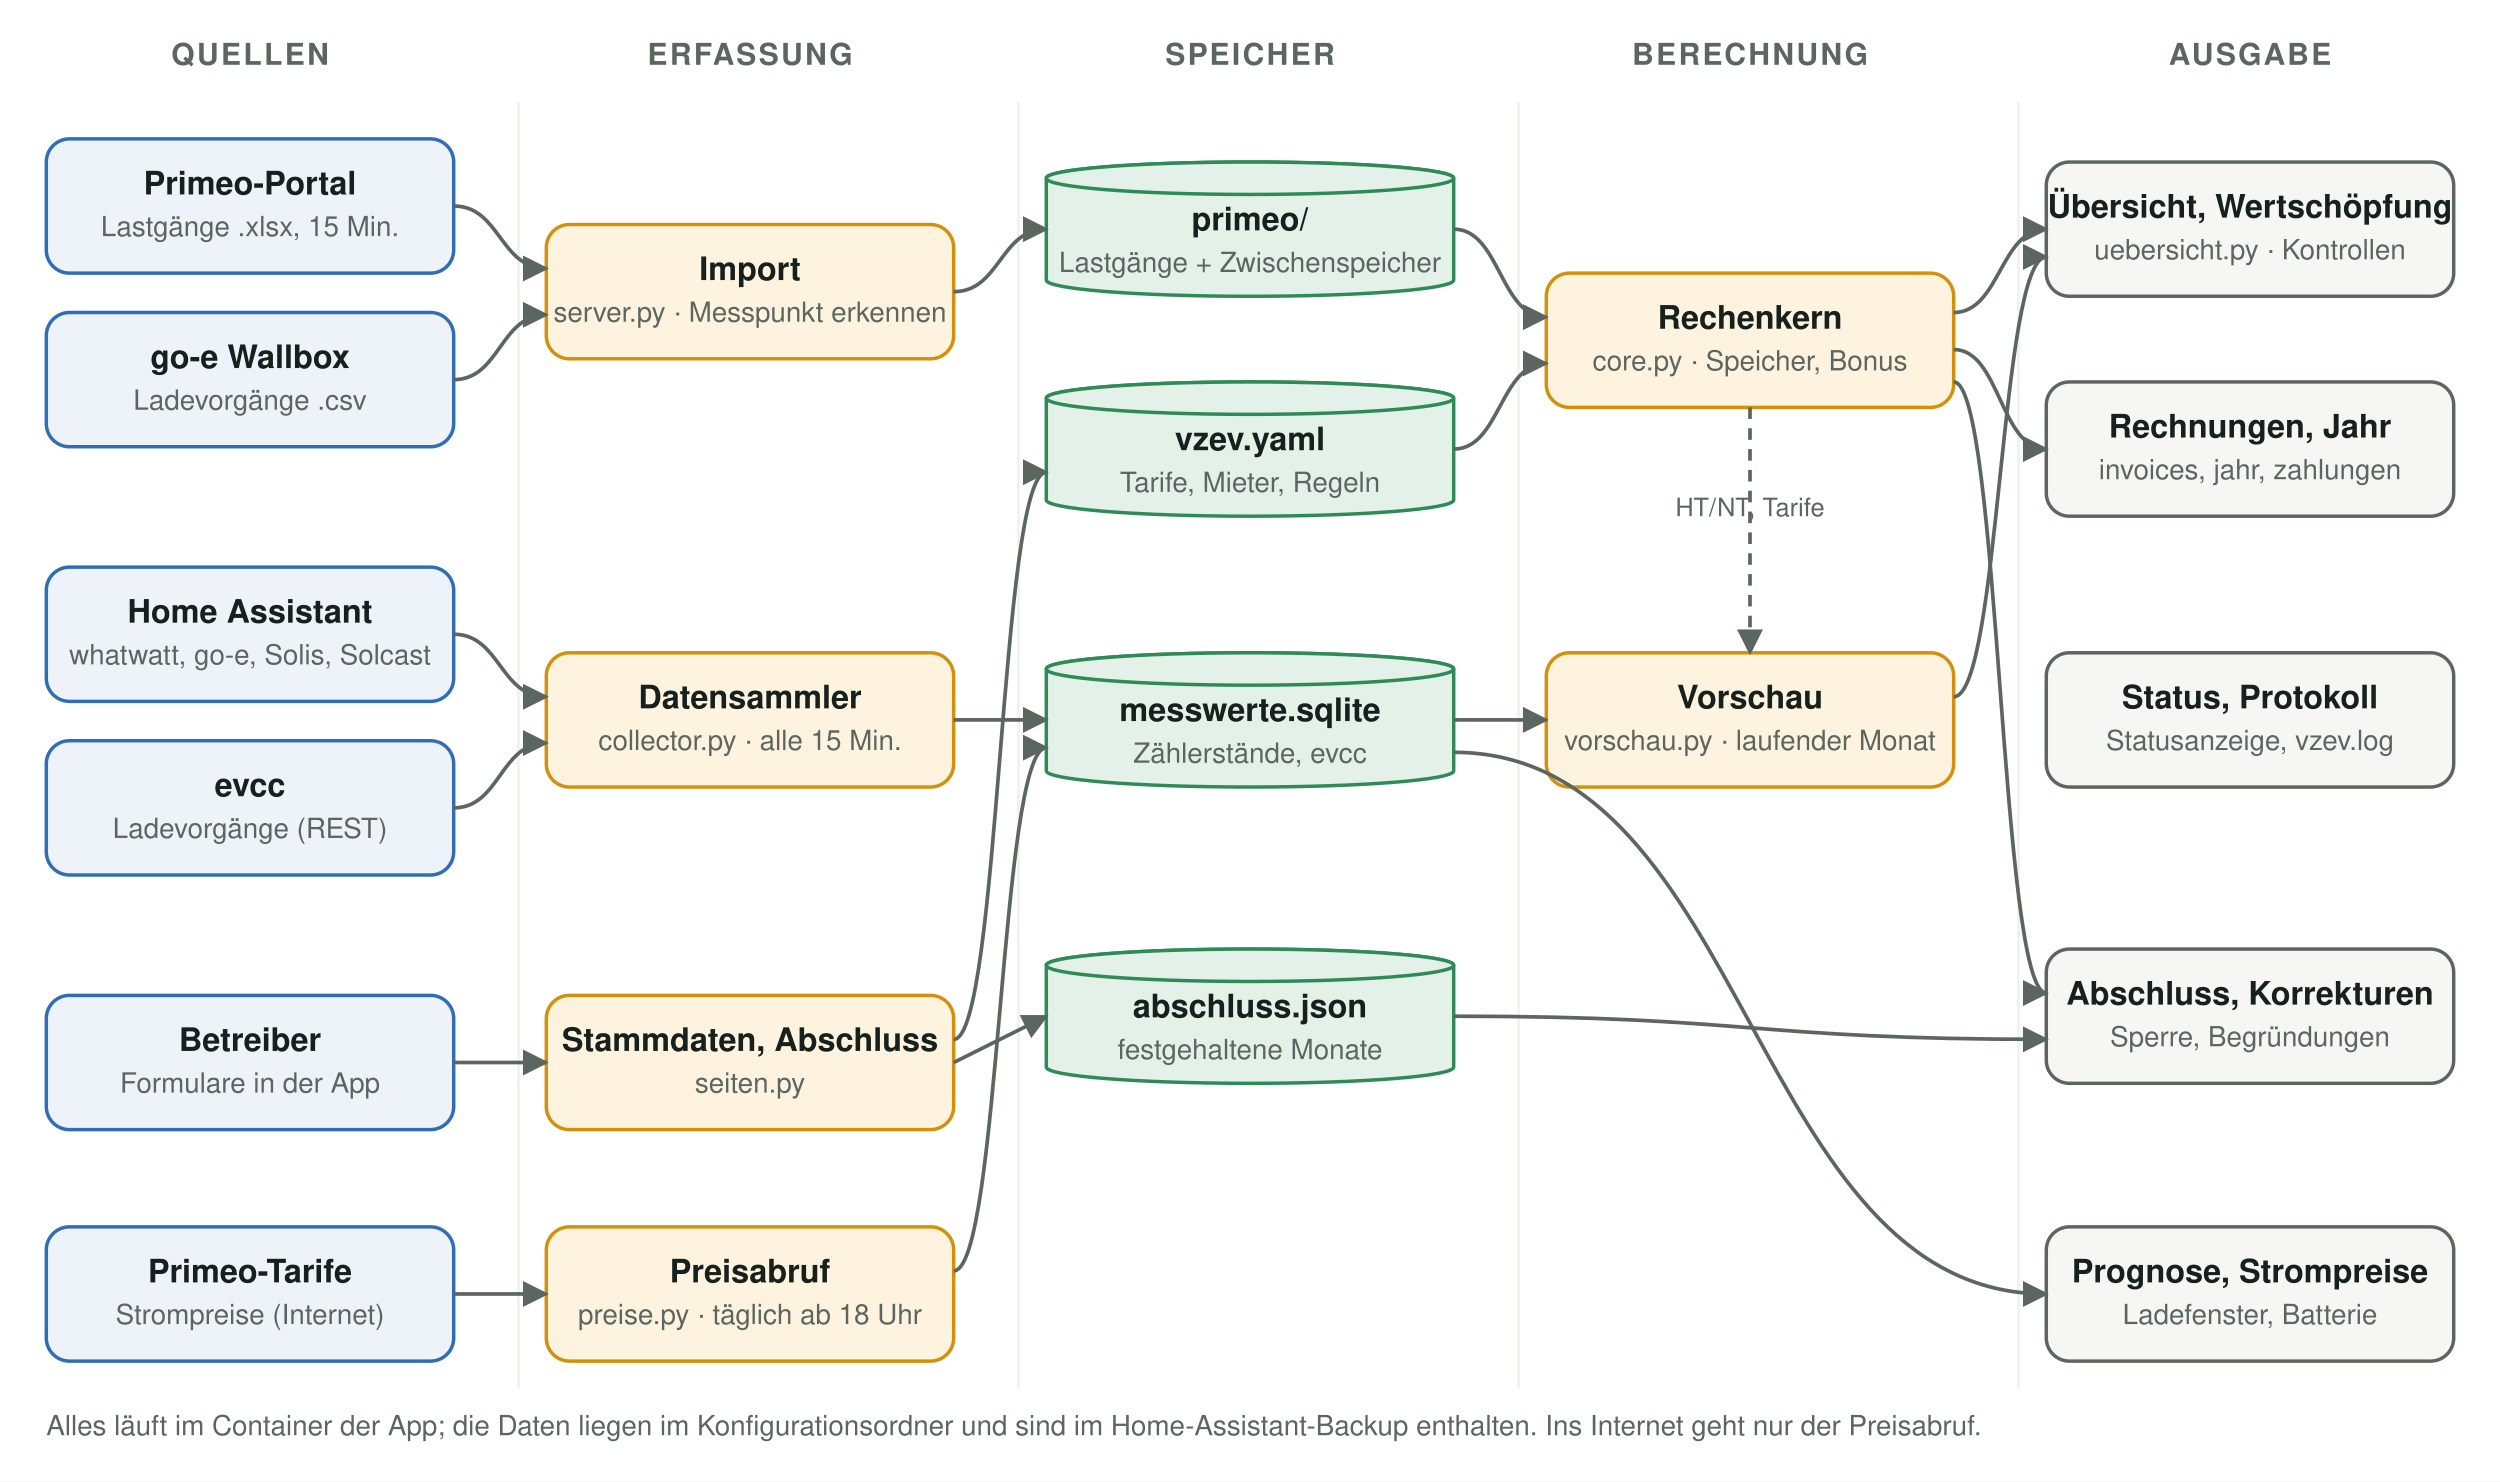
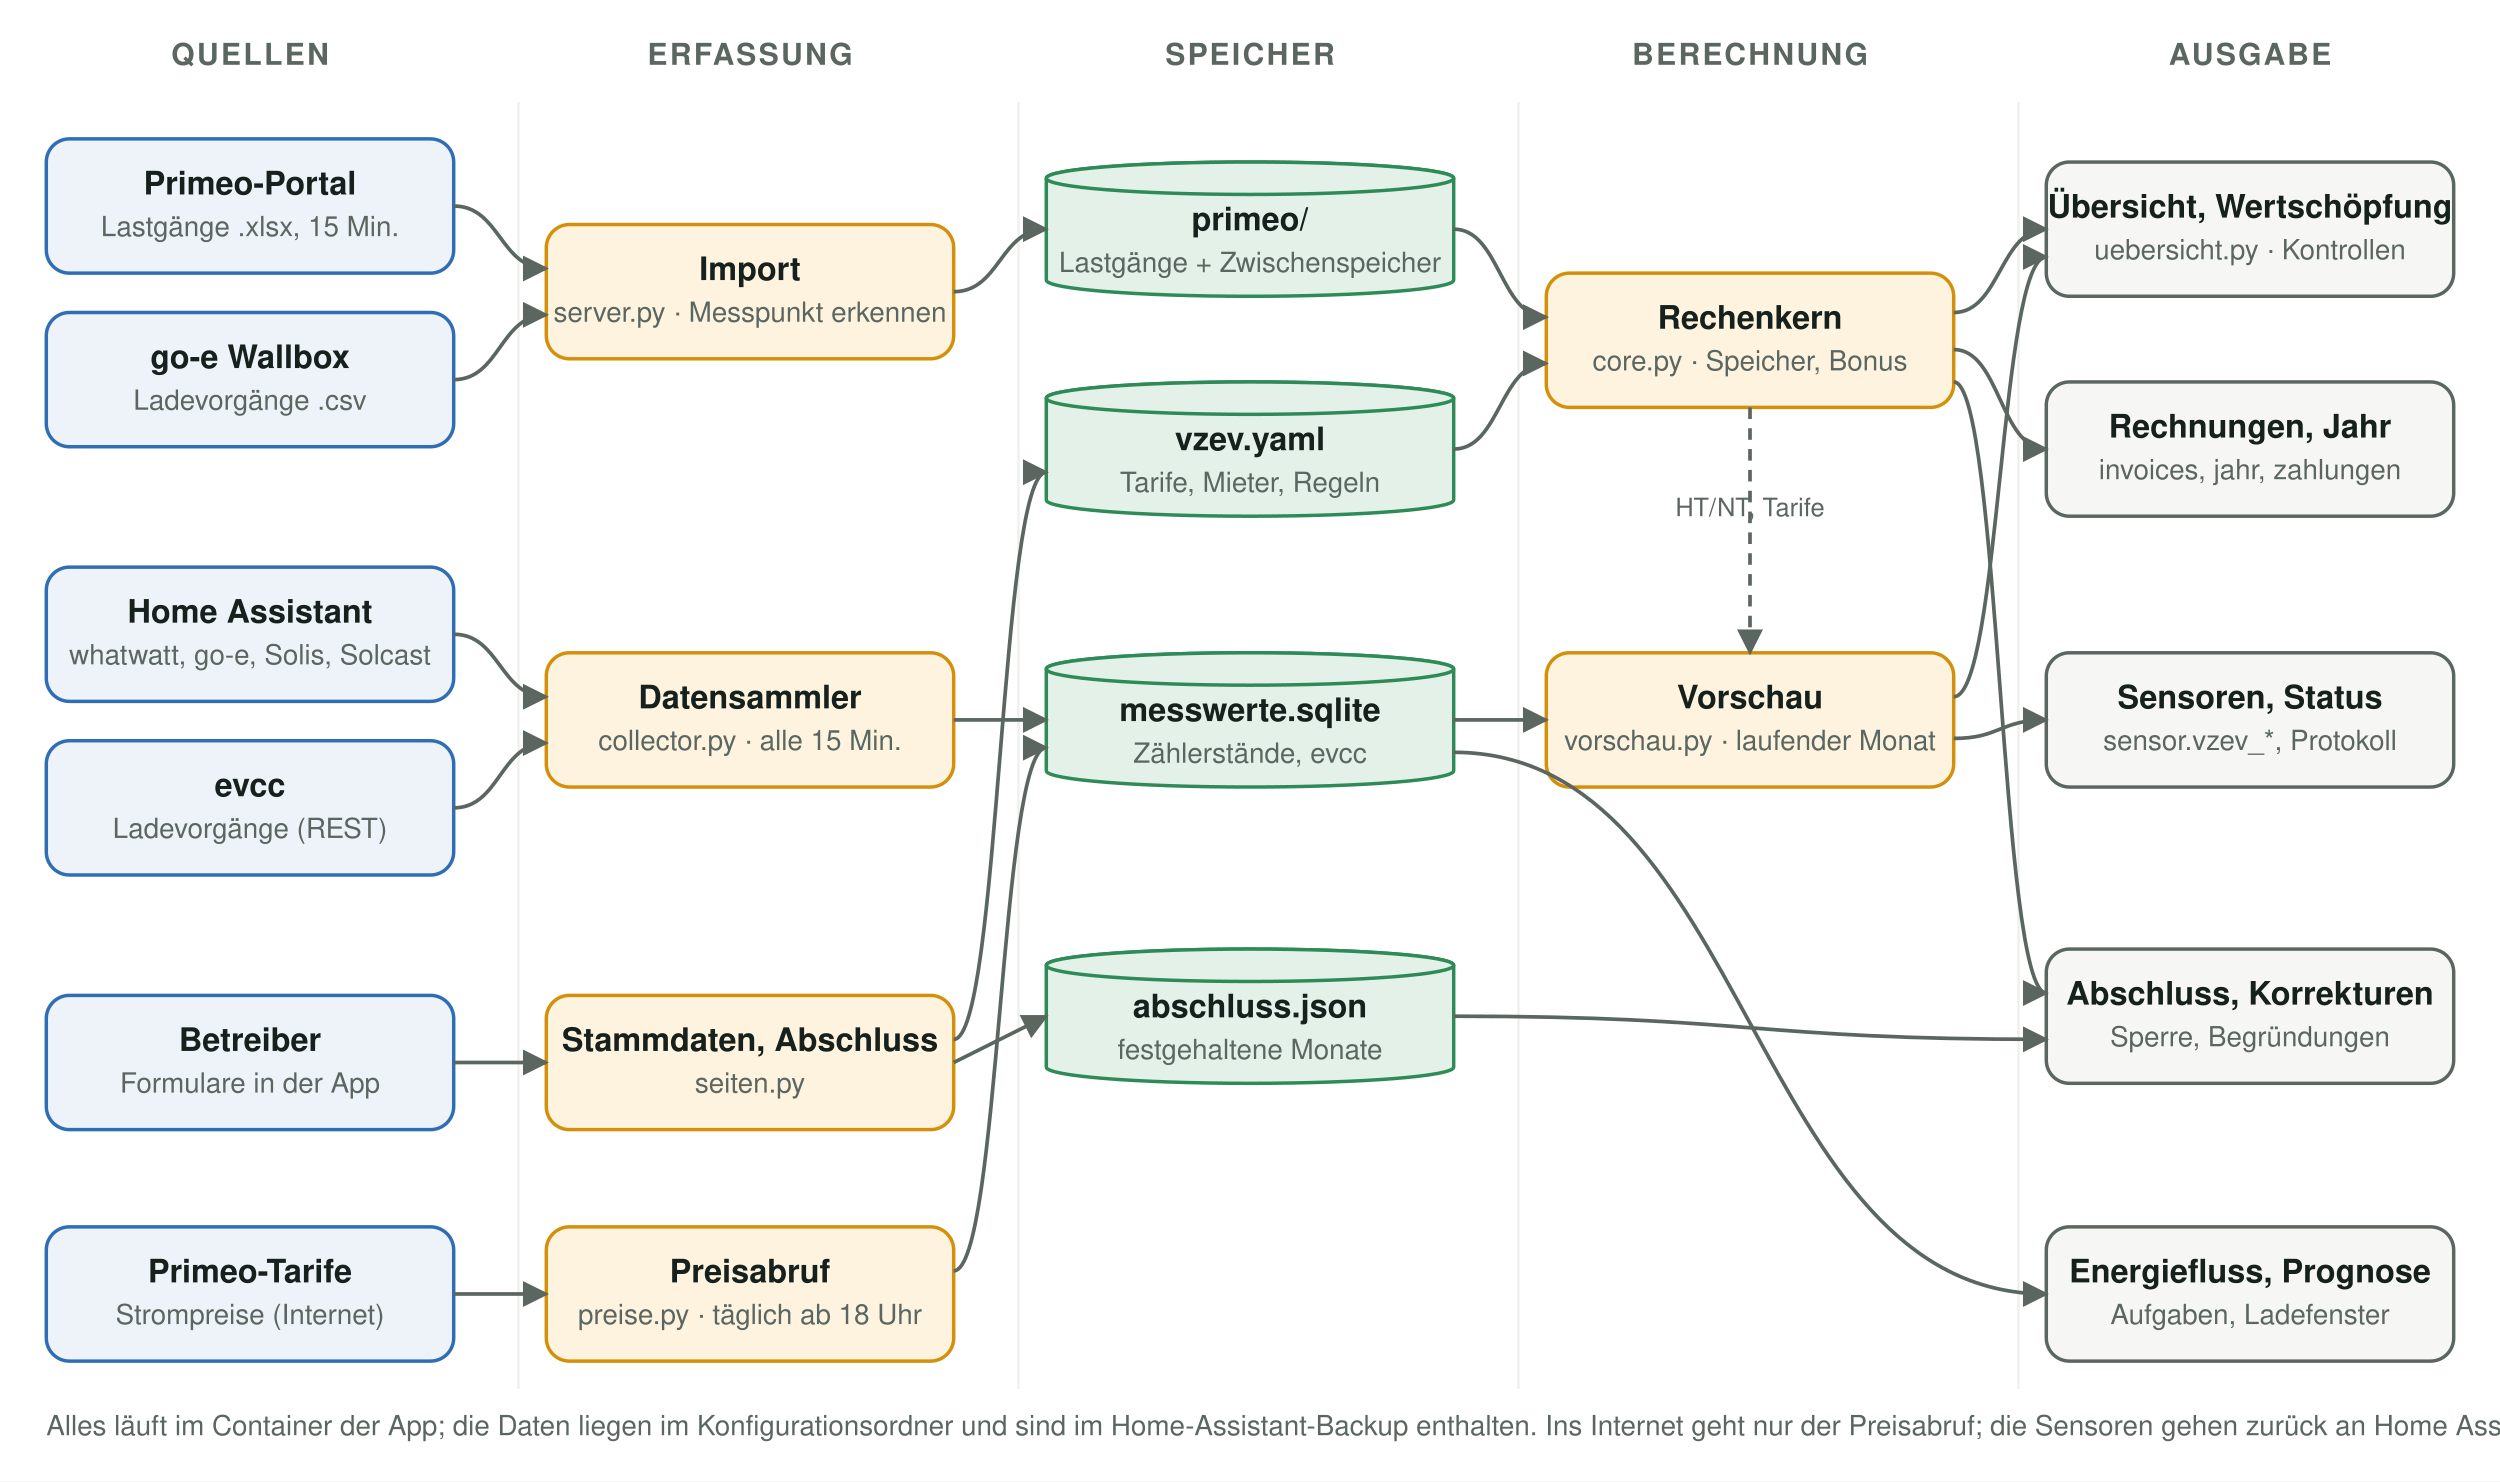
<svg xmlns="http://www.w3.org/2000/svg" viewBox="0 0 1080 640" width="1080" height="640" role="img" aria-label="Architektur der vZEV-App">
  <defs>
    <marker id="pf" viewBox="0 0 10 10" refX="9" refY="5" markerWidth="7" markerHeight="7" orient="auto-start-reverse">
      <path d="M0,0 L10,5 L0,10 z" fill="#5B6660" />
    </marker>
  </defs>
  <rect width="1080" height="640" fill="#fff" />
  <text x="108.0" y="28" text-anchor="middle" font-size="13" font-weight="700" fill="#5B6660" letter-spacing="1" font-family="Helvetica, Arial, sans-serif">QUELLEN</text>
  <text x="324.0" y="28" text-anchor="middle" font-size="13" font-weight="700" fill="#5B6660" letter-spacing="1" font-family="Helvetica, Arial, sans-serif">ERFASSUNG</text>
  <line x1="224" y1="44" x2="224" y2="600" stroke="#EEF0EC" />
  <text x="540.0" y="28" text-anchor="middle" font-size="13" font-weight="700" fill="#5B6660" letter-spacing="1" font-family="Helvetica, Arial, sans-serif">SPEICHER</text>
  <line x1="440" y1="44" x2="440" y2="600" stroke="#EEF0EC" />
  <text x="756.0" y="28" text-anchor="middle" font-size="13" font-weight="700" fill="#5B6660" letter-spacing="1" font-family="Helvetica, Arial, sans-serif">BERECHNUNG</text>
  <line x1="656" y1="44" x2="656" y2="600" stroke="#EEF0EC" />
  <text x="972.0" y="28" text-anchor="middle" font-size="13" font-weight="700" fill="#5B6660" letter-spacing="1" font-family="Helvetica, Arial, sans-serif">AUSGABE</text>
  <line x1="872" y1="44" x2="872" y2="600" stroke="#EEF0EC" />
  <rect x="20" y="60" width="176" height="58" rx="10" fill="#EEF3FA" stroke="#2F6DB5" stroke-width="1.5" />
  <text x="108.0" y="84.0" text-anchor="middle" font-size="14" font-weight="700" fill="#16201C" font-family="Helvetica, Arial, sans-serif">Primeo-Portal</text>
  <text x="108.0" y="102.0" text-anchor="middle" font-size="12" font-weight="400" fill="#5B6660" font-family="Helvetica, Arial, sans-serif">Lastgänge .xlsx, 15 Min.</text>
  <rect x="20" y="135" width="176" height="58" rx="10" fill="#EEF3FA" stroke="#2F6DB5" stroke-width="1.5" />
  <text x="108.0" y="159.0" text-anchor="middle" font-size="14" font-weight="700" fill="#16201C" font-family="Helvetica, Arial, sans-serif">go-e Wallbox</text>
  <text x="108.0" y="177.0" text-anchor="middle" font-size="12" font-weight="400" fill="#5B6660" font-family="Helvetica, Arial, sans-serif">Ladevorgänge .csv</text>
  <rect x="20" y="245" width="176" height="58" rx="10" fill="#EEF3FA" stroke="#2F6DB5" stroke-width="1.5" />
  <text x="108.0" y="269.0" text-anchor="middle" font-size="14" font-weight="700" fill="#16201C" font-family="Helvetica, Arial, sans-serif">Home Assistant</text>
  <text x="108.0" y="287.0" text-anchor="middle" font-size="12" font-weight="400" fill="#5B6660" font-family="Helvetica, Arial, sans-serif">whatwatt, go-e, Solis, Solcast</text>
  <rect x="20" y="320" width="176" height="58" rx="10" fill="#EEF3FA" stroke="#2F6DB5" stroke-width="1.5" />
  <text x="108.0" y="344.0" text-anchor="middle" font-size="14" font-weight="700" fill="#16201C" font-family="Helvetica, Arial, sans-serif">evcc</text>
  <text x="108.0" y="362.0" text-anchor="middle" font-size="12" font-weight="400" fill="#5B6660" font-family="Helvetica, Arial, sans-serif">Ladevorgänge (REST)</text>
  <rect x="20" y="430" width="176" height="58" rx="10" fill="#EEF3FA" stroke="#2F6DB5" stroke-width="1.5" />
  <text x="108.0" y="454.0" text-anchor="middle" font-size="14" font-weight="700" fill="#16201C" font-family="Helvetica, Arial, sans-serif">Betreiber</text>
  <text x="108.0" y="472.0" text-anchor="middle" font-size="12" font-weight="400" fill="#5B6660" font-family="Helvetica, Arial, sans-serif">Formulare in der App</text>
  <rect x="20" y="530" width="176" height="58" rx="10" fill="#EEF3FA" stroke="#2F6DB5" stroke-width="1.5" />
  <text x="108.0" y="554.0" text-anchor="middle" font-size="14" font-weight="700" fill="#16201C" font-family="Helvetica, Arial, sans-serif">Primeo-Tarife</text>
  <text x="108.0" y="572.0" text-anchor="middle" font-size="12" font-weight="400" fill="#5B6660" font-family="Helvetica, Arial, sans-serif">Strompreise (Internet)</text>
  <rect x="236" y="97" width="176" height="58" rx="10" fill="#FDF3DF" stroke="#D4900A" stroke-width="1.5" />
  <text x="324.0" y="121.0" text-anchor="middle" font-size="14" font-weight="700" fill="#16201C" font-family="Helvetica, Arial, sans-serif">Import</text>
  <text x="324.0" y="139.0" text-anchor="middle" font-size="12" font-weight="400" fill="#5B6660" font-family="Helvetica, Arial, sans-serif">server.py · Messpunkt erkennen</text>
  <rect x="236" y="282" width="176" height="58" rx="10" fill="#FDF3DF" stroke="#D4900A" stroke-width="1.5" />
  <text x="324.0" y="306.0" text-anchor="middle" font-size="14" font-weight="700" fill="#16201C" font-family="Helvetica, Arial, sans-serif">Datensammler</text>
  <text x="324.0" y="324.0" text-anchor="middle" font-size="12" font-weight="400" fill="#5B6660" font-family="Helvetica, Arial, sans-serif">collector.py · alle 15 Min.</text>
  <rect x="236" y="430" width="176" height="58" rx="10" fill="#FDF3DF" stroke="#D4900A" stroke-width="1.5" />
  <text x="324.0" y="454.0" text-anchor="middle" font-size="14" font-weight="700" fill="#16201C" font-family="Helvetica, Arial, sans-serif">Stammdaten, Abschluss</text>
  <text x="324.0" y="472.0" text-anchor="middle" font-size="12" font-weight="400" fill="#5B6660" font-family="Helvetica, Arial, sans-serif">seiten.py</text>
  <rect x="236" y="530" width="176" height="58" rx="10" fill="#FDF3DF" stroke="#D4900A" stroke-width="1.5" />
  <text x="324.0" y="554.0" text-anchor="middle" font-size="14" font-weight="700" fill="#16201C" font-family="Helvetica, Arial, sans-serif">Preisabruf</text>
  <text x="324.0" y="572.0" text-anchor="middle" font-size="12" font-weight="400" fill="#5B6660" font-family="Helvetica, Arial, sans-serif">preise.py · täglich ab 18 Uhr</text>
  <path d="M452,77 v44 a88.0,7 0 0 0 176,0 v-44 a88.0,7 0 0 0 -176,0 z" fill="#E3F1E8" stroke="#2E8B57" stroke-width="1.5" />
  <ellipse cx="540.0" cy="77" rx="88.0" ry="7" fill="#E3F1E8" stroke="#2E8B57" stroke-width="1.5" />
  <text x="540.0" y="99.5" text-anchor="middle" font-size="14" font-weight="700" fill="#16201C" font-family="Helvetica, Arial, sans-serif">primeo/</text>
  <text x="540.0" y="117.5" text-anchor="middle" font-size="12" font-weight="400" fill="#5B6660" font-family="Helvetica, Arial, sans-serif">Lastgänge + Zwischenspeicher</text>
  <path d="M452,172 v44 a88.0,7 0 0 0 176,0 v-44 a88.0,7 0 0 0 -176,0 z" fill="#E3F1E8" stroke="#2E8B57" stroke-width="1.5" />
  <ellipse cx="540.0" cy="172" rx="88.0" ry="7" fill="#E3F1E8" stroke="#2E8B57" stroke-width="1.5" />
  <text x="540.0" y="194.5" text-anchor="middle" font-size="14" font-weight="700" fill="#16201C" font-family="Helvetica, Arial, sans-serif">vzev.yaml</text>
  <text x="540.0" y="212.5" text-anchor="middle" font-size="12" font-weight="400" fill="#5B6660" font-family="Helvetica, Arial, sans-serif">Tarife, Mieter, Regeln</text>
  <path d="M452,289 v44 a88.0,7 0 0 0 176,0 v-44 a88.0,7 0 0 0 -176,0 z" fill="#E3F1E8" stroke="#2E8B57" stroke-width="1.5" />
  <ellipse cx="540.0" cy="289" rx="88.0" ry="7" fill="#E3F1E8" stroke="#2E8B57" stroke-width="1.5" />
  <text x="540.0" y="311.5" text-anchor="middle" font-size="14" font-weight="700" fill="#16201C" font-family="Helvetica, Arial, sans-serif">messwerte.sqlite</text>
  <text x="540.0" y="329.5" text-anchor="middle" font-size="12" font-weight="400" fill="#5B6660" font-family="Helvetica, Arial, sans-serif">Zählerstände, evcc</text>
  <path d="M452,417 v44 a88.0,7 0 0 0 176,0 v-44 a88.0,7 0 0 0 -176,0 z" fill="#E3F1E8" stroke="#2E8B57" stroke-width="1.5" />
  <ellipse cx="540.0" cy="417" rx="88.0" ry="7" fill="#E3F1E8" stroke="#2E8B57" stroke-width="1.5" />
  <text x="540.0" y="439.5" text-anchor="middle" font-size="14" font-weight="700" fill="#16201C" font-family="Helvetica, Arial, sans-serif">abschluss.json</text>
  <text x="540.0" y="457.5" text-anchor="middle" font-size="12" font-weight="400" fill="#5B6660" font-family="Helvetica, Arial, sans-serif">festgehaltene Monate</text>
  <rect x="668" y="118" width="176" height="58" rx="10" fill="#FDF3DF" stroke="#D4900A" stroke-width="1.5" />
  <text x="756.0" y="142.0" text-anchor="middle" font-size="14" font-weight="700" fill="#16201C" font-family="Helvetica, Arial, sans-serif">Rechenkern</text>
  <text x="756.0" y="160.0" text-anchor="middle" font-size="12" font-weight="400" fill="#5B6660" font-family="Helvetica, Arial, sans-serif">core.py · Speicher, Bonus</text>
  <rect x="668" y="282" width="176" height="58" rx="10" fill="#FDF3DF" stroke="#D4900A" stroke-width="1.5" />
  <text x="756.0" y="306.0" text-anchor="middle" font-size="14" font-weight="700" fill="#16201C" font-family="Helvetica, Arial, sans-serif">Vorschau</text>
  <text x="756.0" y="324.0" text-anchor="middle" font-size="12" font-weight="400" fill="#5B6660" font-family="Helvetica, Arial, sans-serif">vorschau.py · laufender Monat</text>
  <rect x="884" y="70" width="176" height="58" rx="10" fill="#F6F7F5" stroke="#5B6660" stroke-width="1.5" />
  <text x="972.0" y="94.0" text-anchor="middle" font-size="14" font-weight="700" fill="#16201C" font-family="Helvetica, Arial, sans-serif">Übersicht, Wertschöpfung</text>
  <text x="972.0" y="112.0" text-anchor="middle" font-size="12" font-weight="400" fill="#5B6660" font-family="Helvetica, Arial, sans-serif">uebersicht.py · Kontrollen</text>
  <rect x="884" y="165" width="176" height="58" rx="10" fill="#F6F7F5" stroke="#5B6660" stroke-width="1.5" />
  <text x="972.0" y="189.0" text-anchor="middle" font-size="14" font-weight="700" fill="#16201C" font-family="Helvetica, Arial, sans-serif">Rechnungen, Jahr</text>
  <text x="972.0" y="207.0" text-anchor="middle" font-size="12" font-weight="400" fill="#5B6660" font-family="Helvetica, Arial, sans-serif">invoices, jahr, zahlungen</text>
  <rect x="884" y="282" width="176" height="58" rx="10" fill="#F6F7F5" stroke="#5B6660" stroke-width="1.5" />
-   <text x="972.0" y="306.0" text-anchor="middle" font-size="14" font-weight="700" fill="#16201C" font-family="Helvetica, Arial, sans-serif">Status, Protokoll</text>
-   <text x="972.0" y="324.0" text-anchor="middle" font-size="12" font-weight="400" fill="#5B6660" font-family="Helvetica, Arial, sans-serif">Statusanzeige, vzev.log</text>
+   <text x="972.0" y="306.0" text-anchor="middle" font-size="14" font-weight="700" fill="#16201C" font-family="Helvetica, Arial, sans-serif">Sensoren, Status</text>
+   <text x="972.0" y="324.0" text-anchor="middle" font-size="12" font-weight="400" fill="#5B6660" font-family="Helvetica, Arial, sans-serif">sensor.vzev_*, Protokoll</text>
  <rect x="884" y="410" width="176" height="58" rx="10" fill="#F6F7F5" stroke="#5B6660" stroke-width="1.5" />
  <text x="972.0" y="434.0" text-anchor="middle" font-size="14" font-weight="700" fill="#16201C" font-family="Helvetica, Arial, sans-serif">Abschluss, Korrekturen</text>
  <text x="972.0" y="452.0" text-anchor="middle" font-size="12" font-weight="400" fill="#5B6660" font-family="Helvetica, Arial, sans-serif">Sperre, Begründungen</text>
  <rect x="884" y="530" width="176" height="58" rx="10" fill="#F6F7F5" stroke="#5B6660" stroke-width="1.5" />
-   <text x="972.0" y="554.0" text-anchor="middle" font-size="14" font-weight="700" fill="#16201C" font-family="Helvetica, Arial, sans-serif">Prognose, Strompreise</text>
-   <text x="972.0" y="572.0" text-anchor="middle" font-size="12" font-weight="400" fill="#5B6660" font-family="Helvetica, Arial, sans-serif">Ladefenster, Batterie</text>
+   <text x="972.0" y="554.0" text-anchor="middle" font-size="14" font-weight="700" fill="#16201C" font-family="Helvetica, Arial, sans-serif">Energiefluss, Prognose</text>
+   <text x="972.0" y="572.0" text-anchor="middle" font-size="12" font-weight="400" fill="#5B6660" font-family="Helvetica, Arial, sans-serif">Aufgaben, Ladefenster</text>
  <path d="M196,89.0 C216.0,89.0 216.0,116.0 236,116.0" fill="none" stroke="#5B6660" stroke-width="1.6" marker-end="url(#pf)" />
  <path d="M196,164.0 C216.0,164.0 216.0,136.0 236,136.0" fill="none" stroke="#5B6660" stroke-width="1.6" marker-end="url(#pf)" />
  <path d="M196,274.0 C216.0,274.0 216.0,301.0 236,301.0" fill="none" stroke="#5B6660" stroke-width="1.6" marker-end="url(#pf)" />
  <path d="M196,349.0 C216.0,349.0 216.0,321.0 236,321.0" fill="none" stroke="#5B6660" stroke-width="1.6" marker-end="url(#pf)" />
  <path d="M196,459.0 L236,459.0" fill="none" stroke="#5B6660" stroke-width="1.6" marker-end="url(#pf)" />
  <path d="M412,126.0 C432.0,126.0 432.0,99.0 452,99.0" fill="none" stroke="#5B6660" stroke-width="1.6" marker-end="url(#pf)" />
  <path d="M412,311.0 L452,311.0" fill="none" stroke="#5B6660" stroke-width="1.6" marker-end="url(#pf)" />
  <path d="M412,449.0 C432.0,449.0 432.0,204.0 452,204.0" fill="none" stroke="#5B6660" stroke-width="1.6" marker-end="url(#pf)" />
  <path d="M412,459.0 L452,439.0" fill="none" stroke="#5B6660" stroke-width="1.6" marker-end="url(#pf)" />
  <path d="M628,99.0 C648.0,99.0 648.0,137.0 668,137.0" fill="none" stroke="#5B6660" stroke-width="1.6" marker-end="url(#pf)" />
  <path d="M628,194.0 C648.0,194.0 648.0,157.0 668,157.0" fill="none" stroke="#5B6660" stroke-width="1.6" marker-end="url(#pf)" />
  <path d="M628,311.0 L668,311.0" fill="none" stroke="#5B6660" stroke-width="1.6" marker-end="url(#pf)" />
  <path d="M756.0,176 L756.0,282" fill="none" stroke="#5B6660" stroke-width="1.6" stroke-dasharray="5 4" marker-end="url(#pf)" />
  <text x="756.0" y="223.0" text-anchor="middle" font-size="11" fill="#5B6660" font-family="Helvetica, Arial, sans-serif">HT/NT, Tarife</text>
  <path d="M844,135.0 C864.0,135.0 864.0,99.0 884,99.0" fill="none" stroke="#5B6660" stroke-width="1.6" marker-end="url(#pf)" />
  <path d="M844,151.0 C864.0,151.0 864.0,194.0 884,194.0" fill="none" stroke="#5B6660" stroke-width="1.6" marker-end="url(#pf)" />
  <path d="M844,165.0 C864.0,165.0 864.0,429.0 884,429.0" fill="none" stroke="#5B6660" stroke-width="1.6" marker-end="url(#pf)" />
  <path d="M844,301.0 C864.0,301.0 864.0,111.0 884,111.0" fill="none" stroke="#5B6660" stroke-width="1.6" marker-end="url(#pf)" />
  <path d="M628,439.0 C756.0,439.0 756.0,449.0 884,449.0" fill="none" stroke="#5B6660" stroke-width="1.6" marker-end="url(#pf)" />
  <path d="M196,559.0 L236,559.0" fill="none" stroke="#5B6660" stroke-width="1.6" marker-end="url(#pf)" />
  <path d="M412,549.0 C432.0,549.0 432.0,323.0 452,323.0" fill="none" stroke="#5B6660" stroke-width="1.6" marker-end="url(#pf)" />
  <path d="M628,325.0 C756.0,325.0 756.0,559.0 884,559.0" fill="none" stroke="#5B6660" stroke-width="1.6" marker-end="url(#pf)" />
-   <text x="20" y="620" font-size="12" fill="#5B6660" font-family="Helvetica, Arial, sans-serif">Alles läuft im Container der App; die Daten liegen im Konfigurationsordner und sind im Home-Assistant-Backup enthalten. Ins Internet geht nur der Preisabruf.</text>
+   <path d="M844,319.0 C864.0,319.0 864.0,311.0 884,311.0" fill="none" stroke="#5B6660" stroke-width="1.6" marker-end="url(#pf)" />
+   <text x="20" y="620" font-size="12" fill="#5B6660" font-family="Helvetica, Arial, sans-serif">Alles läuft im Container der App; die Daten liegen im Konfigurationsordner und sind im Home-Assistant-Backup enthalten. Ins Internet geht nur der Preisabruf; die Sensoren gehen zurück an Home Assistant.</text>
</svg>
